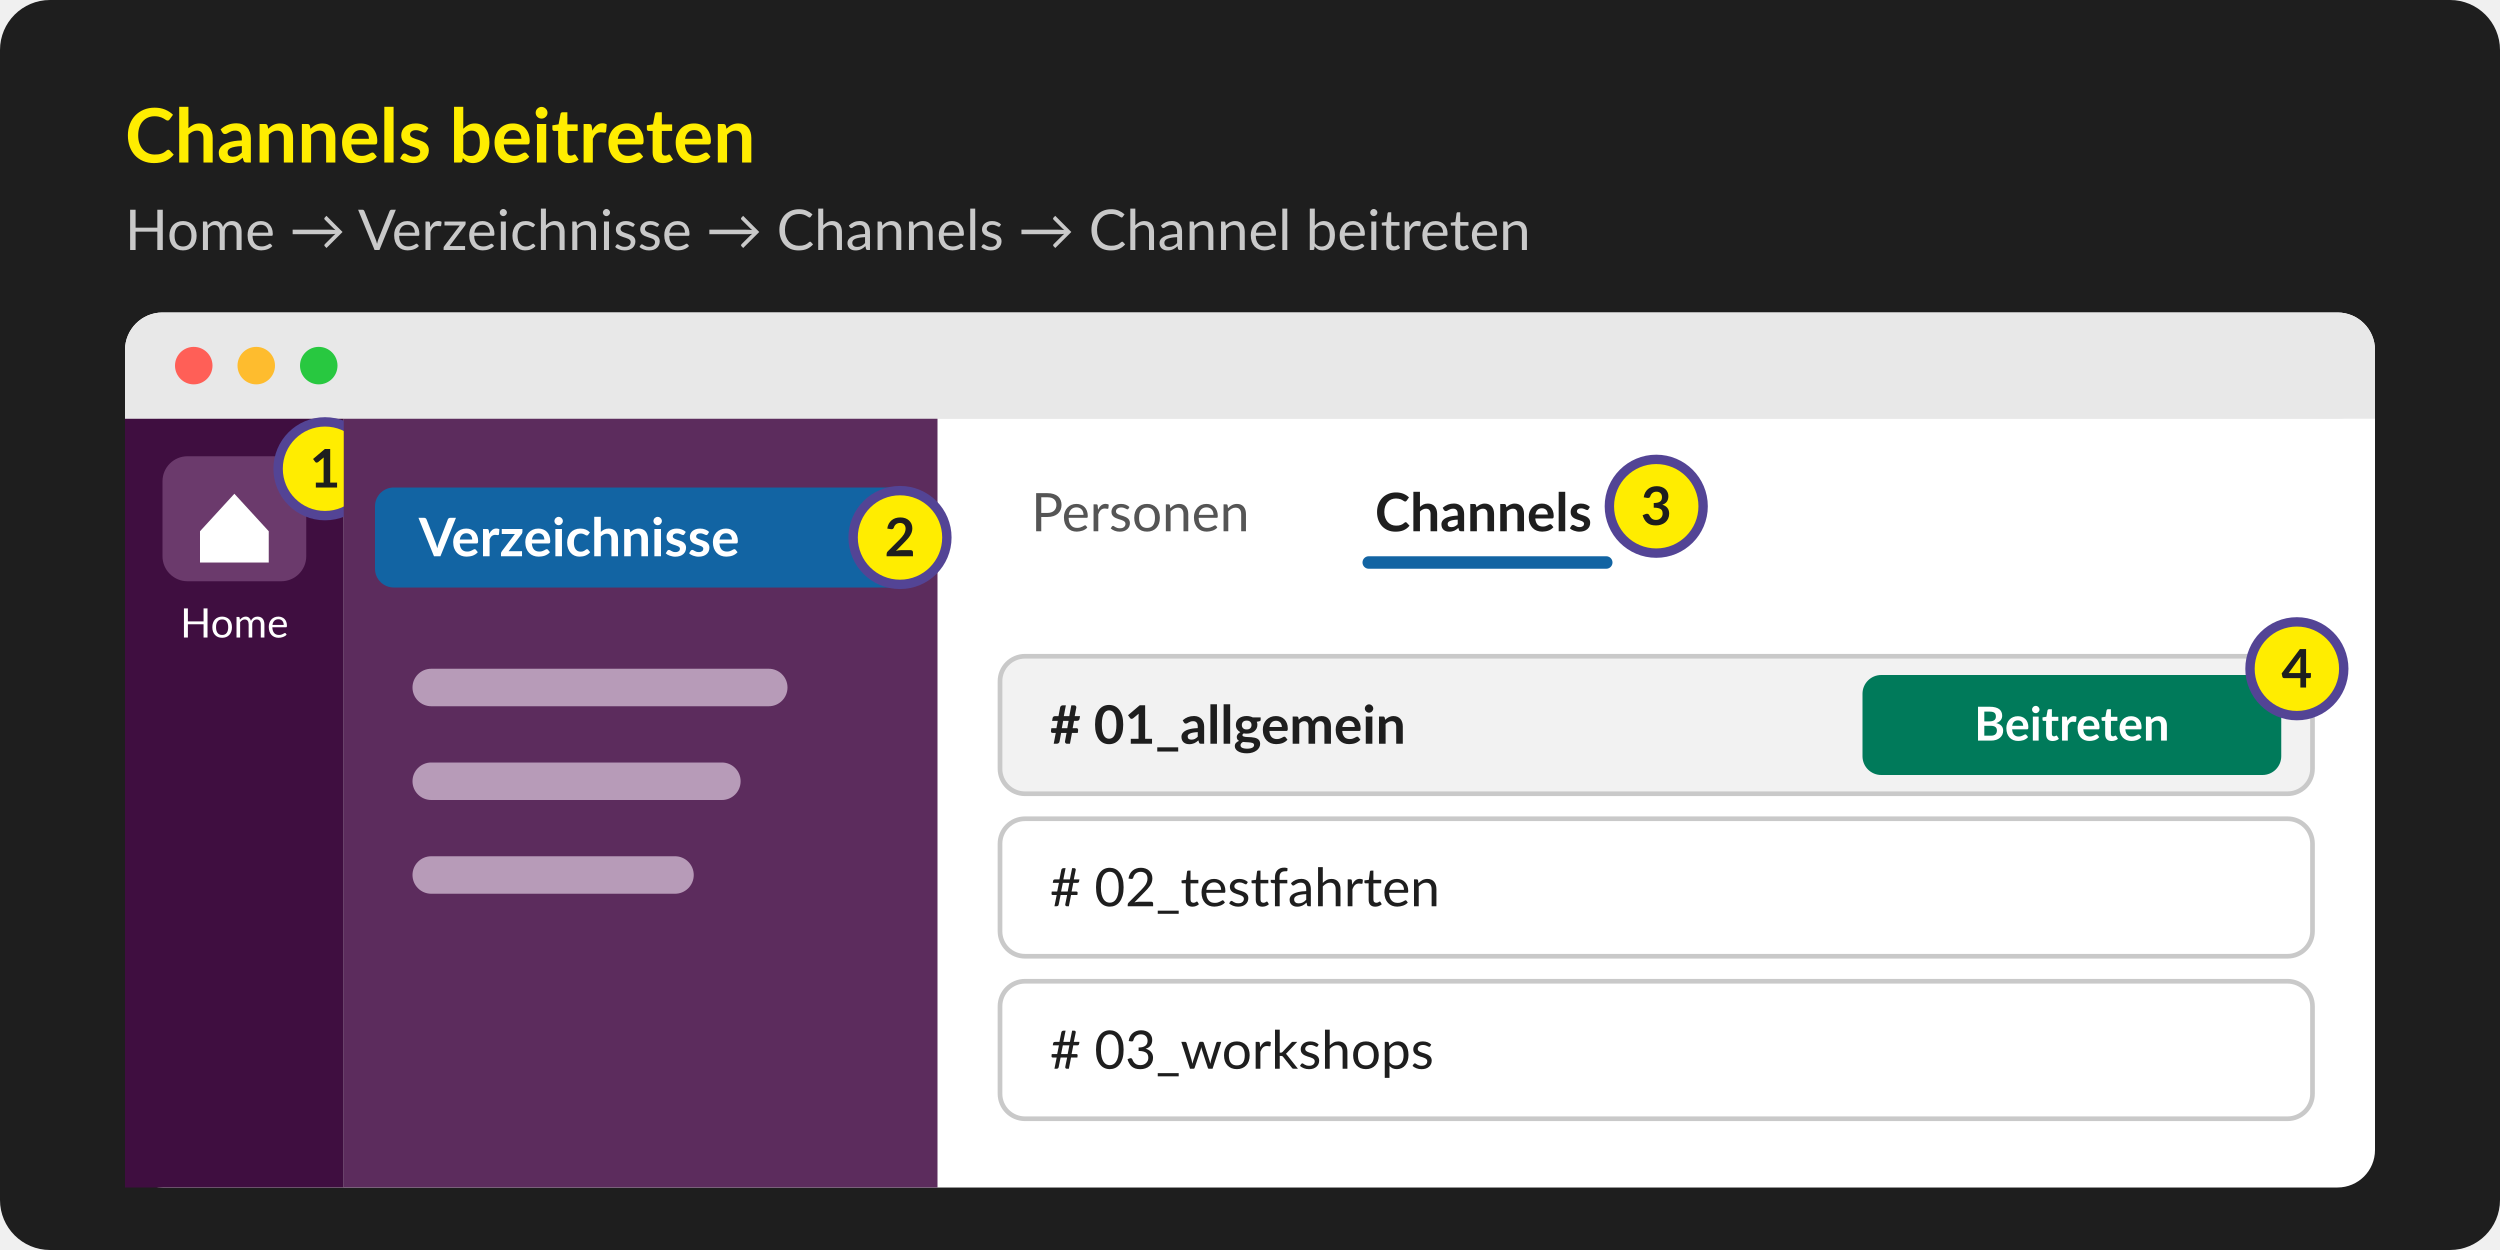
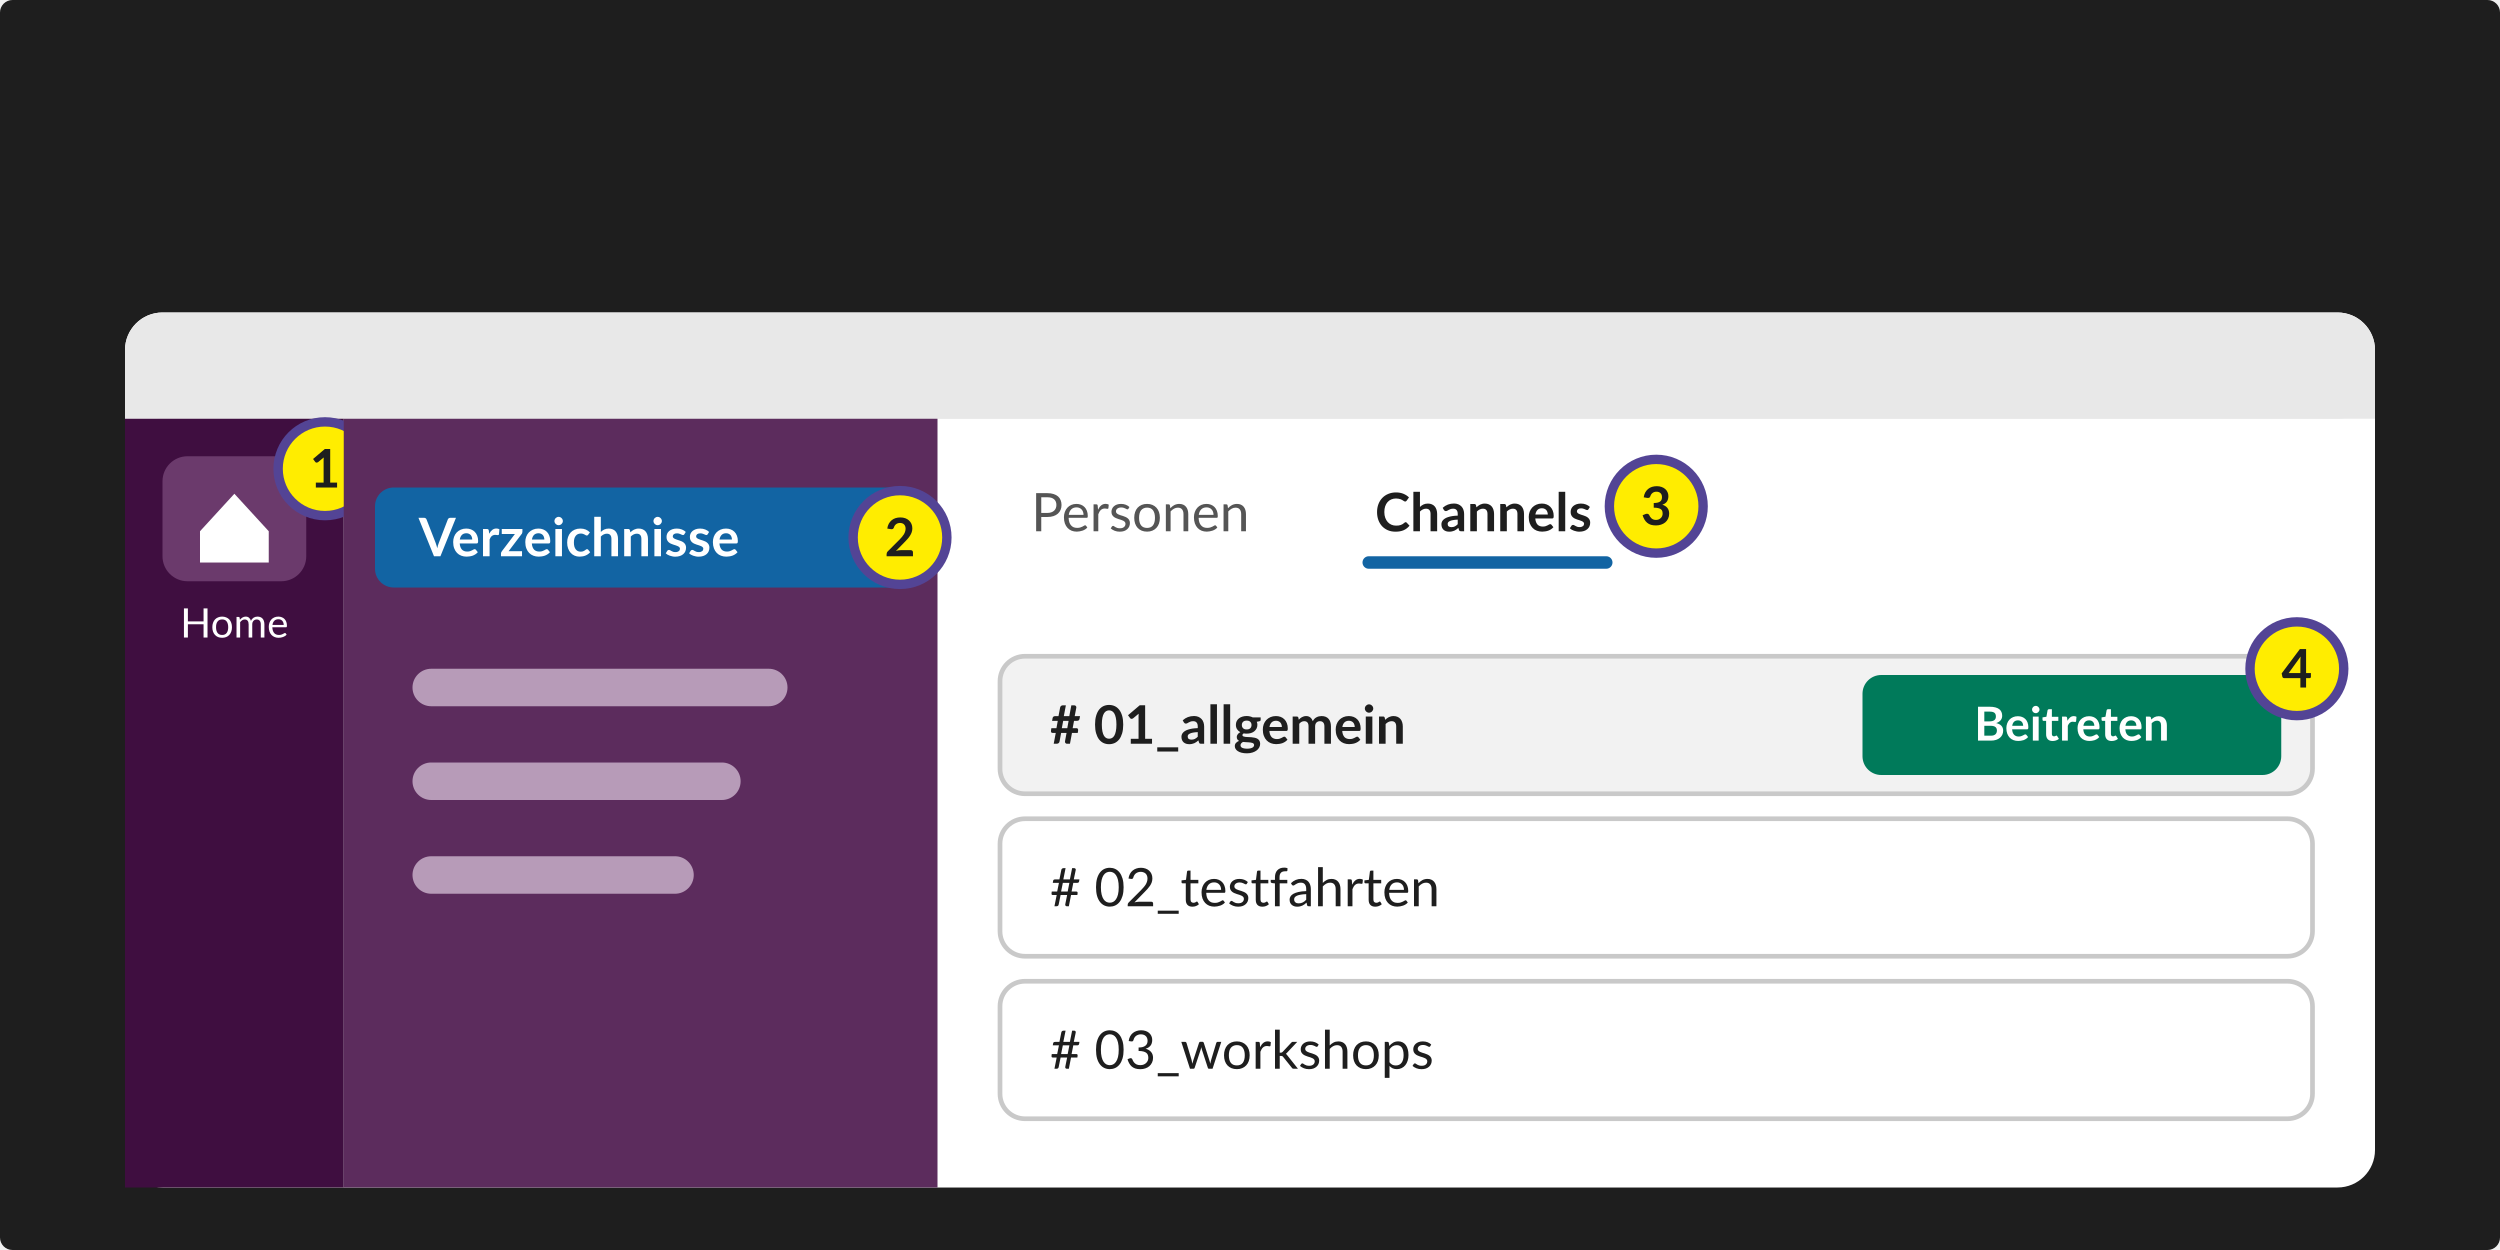
<svg xmlns="http://www.w3.org/2000/svg" viewBox="0 0 800 400" width="800" height="400" role="img" aria-label="Vereinfachte Darstellung: Unter Home die Verzeichnisse öffnen, Channels wählen und einem Channel beitreten">
  <defs>
    <g id="car">
      <rect x="-48" y="-23" width="9" height="46" rx="2" fill="#FFED00" />
      <rect x="-36" y="-27" width="20" height="11" rx="3" fill="#000000" stroke="#8A8A8A" />
      <rect x="-36" y="16" width="20" height="11" rx="3" fill="#000000" stroke="#8A8A8A" />
      <rect x="16" y="-26" width="18" height="10" rx="3" fill="#000000" stroke="#8A8A8A" />
      <rect x="16" y="16" width="18" height="10" rx="3" fill="#000000" stroke="#8A8A8A" />
      <path d="M-40,-10 L18,-8 L46,-3 L46,3 L18,8 L-40,10 Z" fill="#534495" stroke="#FFED00" stroke-width="2" />
      <ellipse cx="-8" cy="0" rx="10" ry="5" fill="#000000" />
      <rect x="42" y="-25" width="7" height="50" rx="2" fill="#FFED00" />
    </g>
    <marker id="arrow" viewBox="0 0 10 10" refX="5" refY="5" markerWidth="5" markerHeight="5" orient="auto-start-reverse">
      <path d="M0,0 L10,5 L0,10 z" fill="#FFED00" />
    </marker>
    <marker id="arrow-light" viewBox="0 0 10 10" refX="5" refY="5" markerWidth="5" markerHeight="5" orient="auto-start-reverse">
      <path d="M0,0 L10,5 L0,10 z" fill="#C9C9C9" />
    </marker>
  </defs>
-   <rect width="800" height="400" rx="16" fill="#1E1E1E" />
+   <rect width="800" height="400" rx="4" fill="#1E1E1E" />
  <g font-family="Lato, 'Helvetica Neue', Arial, sans-serif" fill="#FFFFFF">
    <rect x="40" y="100" width="720" height="280" rx="12" fill="#FFFFFF" />
    <rect x="40" y="100" width="720" height="34" rx="12" fill="#E8E8E8" />
    <rect x="40" y="122" width="720" height="12" fill="#E8E8E8" />
-     <circle cx="62" cy="117" r="6" fill="#FF5F57" />
-     <circle cx="82" cy="117" r="6" fill="#FEBC2E" />
-     <circle cx="102" cy="117" r="6" fill="#28C840" />
    <rect x="40" y="134" width="70" height="246" fill="#3F0E40" />
    <rect x="52" y="146" width="46" height="40" rx="8" fill="#6B3A6C" />
    <path d="M64,170 L75,158 L86,170 L86,180 L64,180 Z" fill="#FFFFFF" />
    <text x="75" y="204" font-size="13" fill="#FFFFFF" text-anchor="middle" font-weight="400">Home</text>
    <circle cx="104" cy="150" r="15" fill="#FFED00" stroke="#534495" stroke-width="3" />
    <text x="104" y="156" font-size="17" fill="#1E1E1E" text-anchor="middle" font-weight="700">1</text>
    <rect x="110" y="134" width="190" height="246" fill="#5C2C5D" />
    <rect x="120" y="156" width="170" height="32" rx="6" fill="#1264A3" />
    <text x="134" y="178" font-size="17" fill="#FFFFFF" text-anchor="start" font-weight="700">Verzeichnisse</text>
    <circle cx="288" cy="172" r="15" fill="#FFED00" stroke="#534495" stroke-width="3" />
    <text x="288" y="178" font-size="17" fill="#1E1E1E" text-anchor="middle" font-weight="700">2</text>
    <rect x="132" y="214" width="120" height="12" rx="6" fill="#B79BB8" />
    <rect x="132" y="244" width="105" height="12" rx="6" fill="#B79BB8" />
    <rect x="132" y="274" width="90" height="12" rx="6" fill="#B79BB8" />
    <text x="330" y="170" font-size="17" fill="#555555" text-anchor="start" font-weight="400">Personen</text>
    <text x="440" y="170" font-size="17" fill="#1E1E1E" text-anchor="start" font-weight="700">Channels</text>
    <rect x="436" y="178" width="80" height="4" rx="2" fill="#1264A3" />
    <circle cx="530" cy="162" r="15" fill="#FFED00" stroke="#534495" stroke-width="3" />
    <text x="530" y="168" font-size="17" fill="#1E1E1E" text-anchor="middle" font-weight="700">3</text>
    <rect x="320" y="210" width="420" height="44" rx="8" fill="#F2F2F2" stroke="#C9C9C9" stroke-width="1.5" />
    <text x="336" y="238" font-size="17" fill="#1E1E1E" text-anchor="start" font-weight="700"># 01_allgemein</text>
    <rect x="320" y="262" width="420" height="44" rx="8" fill="#FFFFFF" stroke="#C9C9C9" stroke-width="1.5" />
    <text x="336" y="290" font-size="17" fill="#1E1E1E" text-anchor="start" font-weight="400"># 02_testfahrten</text>
    <rect x="320" y="314" width="420" height="44" rx="8" fill="#FFFFFF" stroke="#C9C9C9" stroke-width="1.5" />
    <text x="336" y="342" font-size="17" fill="#1E1E1E" text-anchor="start" font-weight="400"># 03_workshops</text>
    <rect x="596" y="216" width="134" height="32" rx="6" fill="#007A5A" />
    <text x="663" y="237" font-size="15" fill="#FFFFFF" text-anchor="middle" font-weight="700">Beitreten</text>
    <circle cx="735" cy="214" r="15" fill="#FFED00" stroke="#534495" stroke-width="3" />
    <text x="735" y="220" font-size="17" fill="#1E1E1E" text-anchor="middle" font-weight="700">4</text>
-     <text x="40" y="52" font-size="24" fill="#FFED00" text-anchor="start" font-weight="700">Channels beitreten</text>
-     <text x="40" y="80" font-size="18" fill="#C9C9C9" text-anchor="start" font-weight="400">Home → Verzeichnisse → Channels → Channel beitreten</text>
  </g>
</svg>
